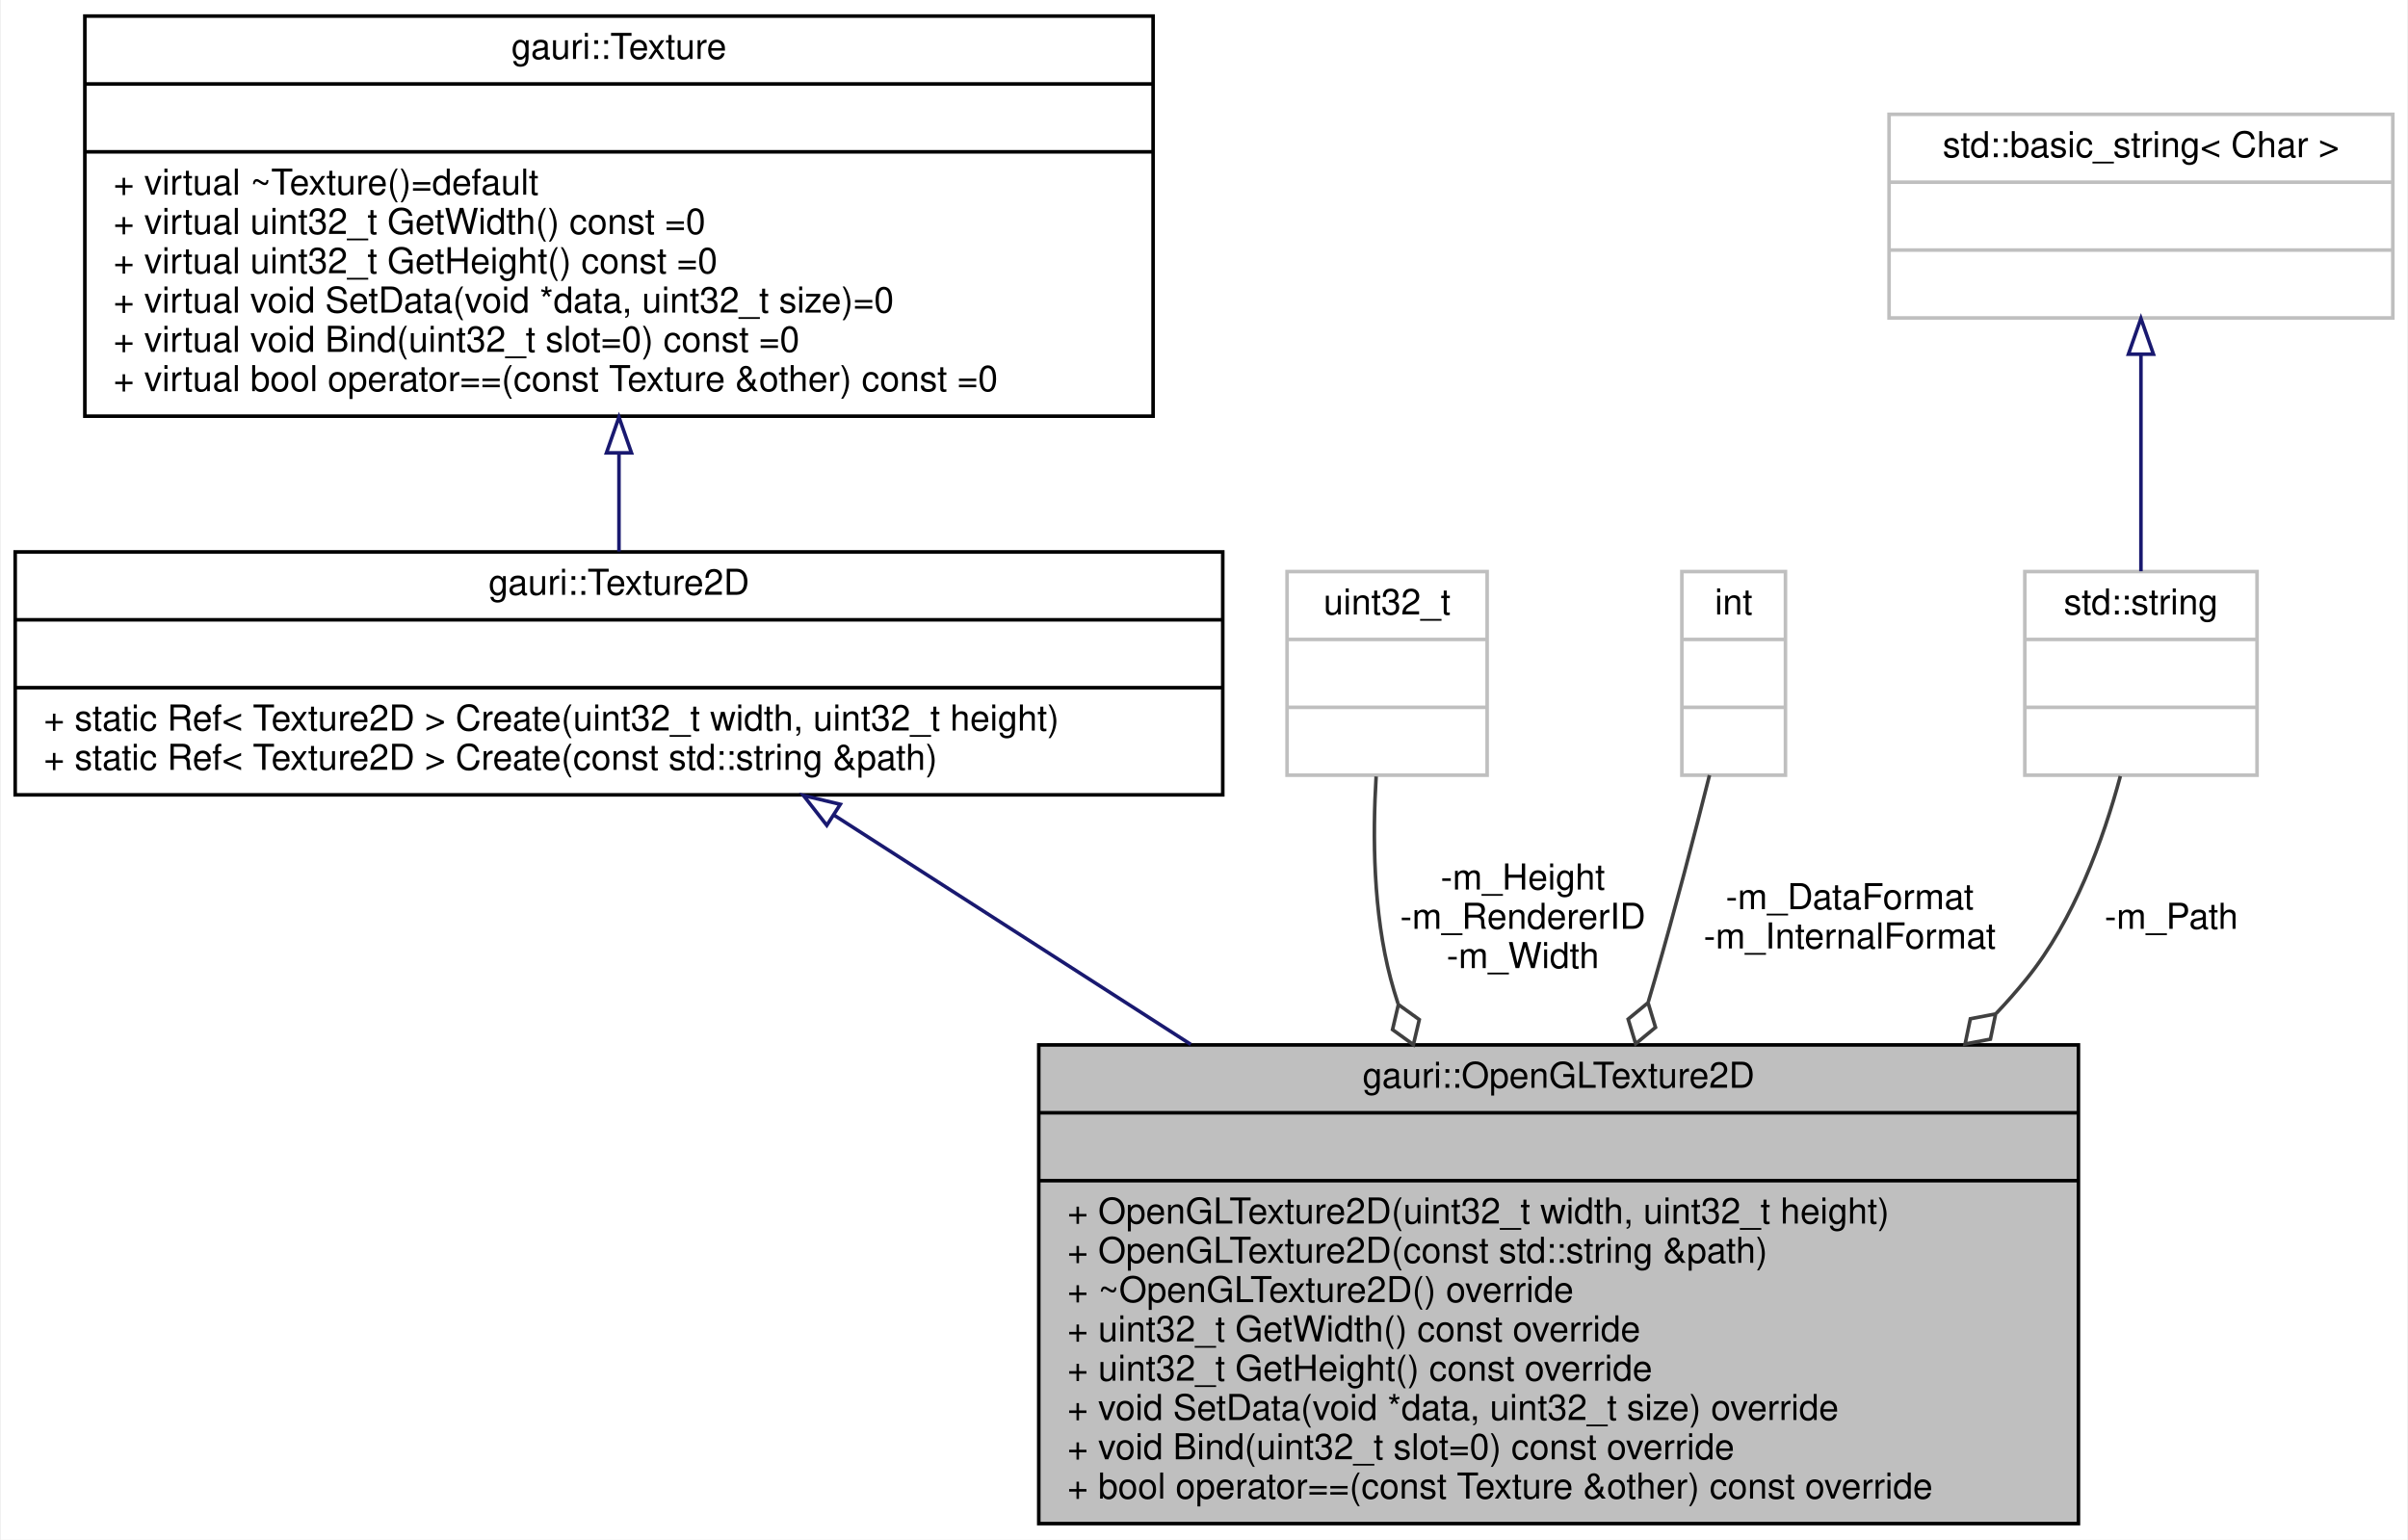
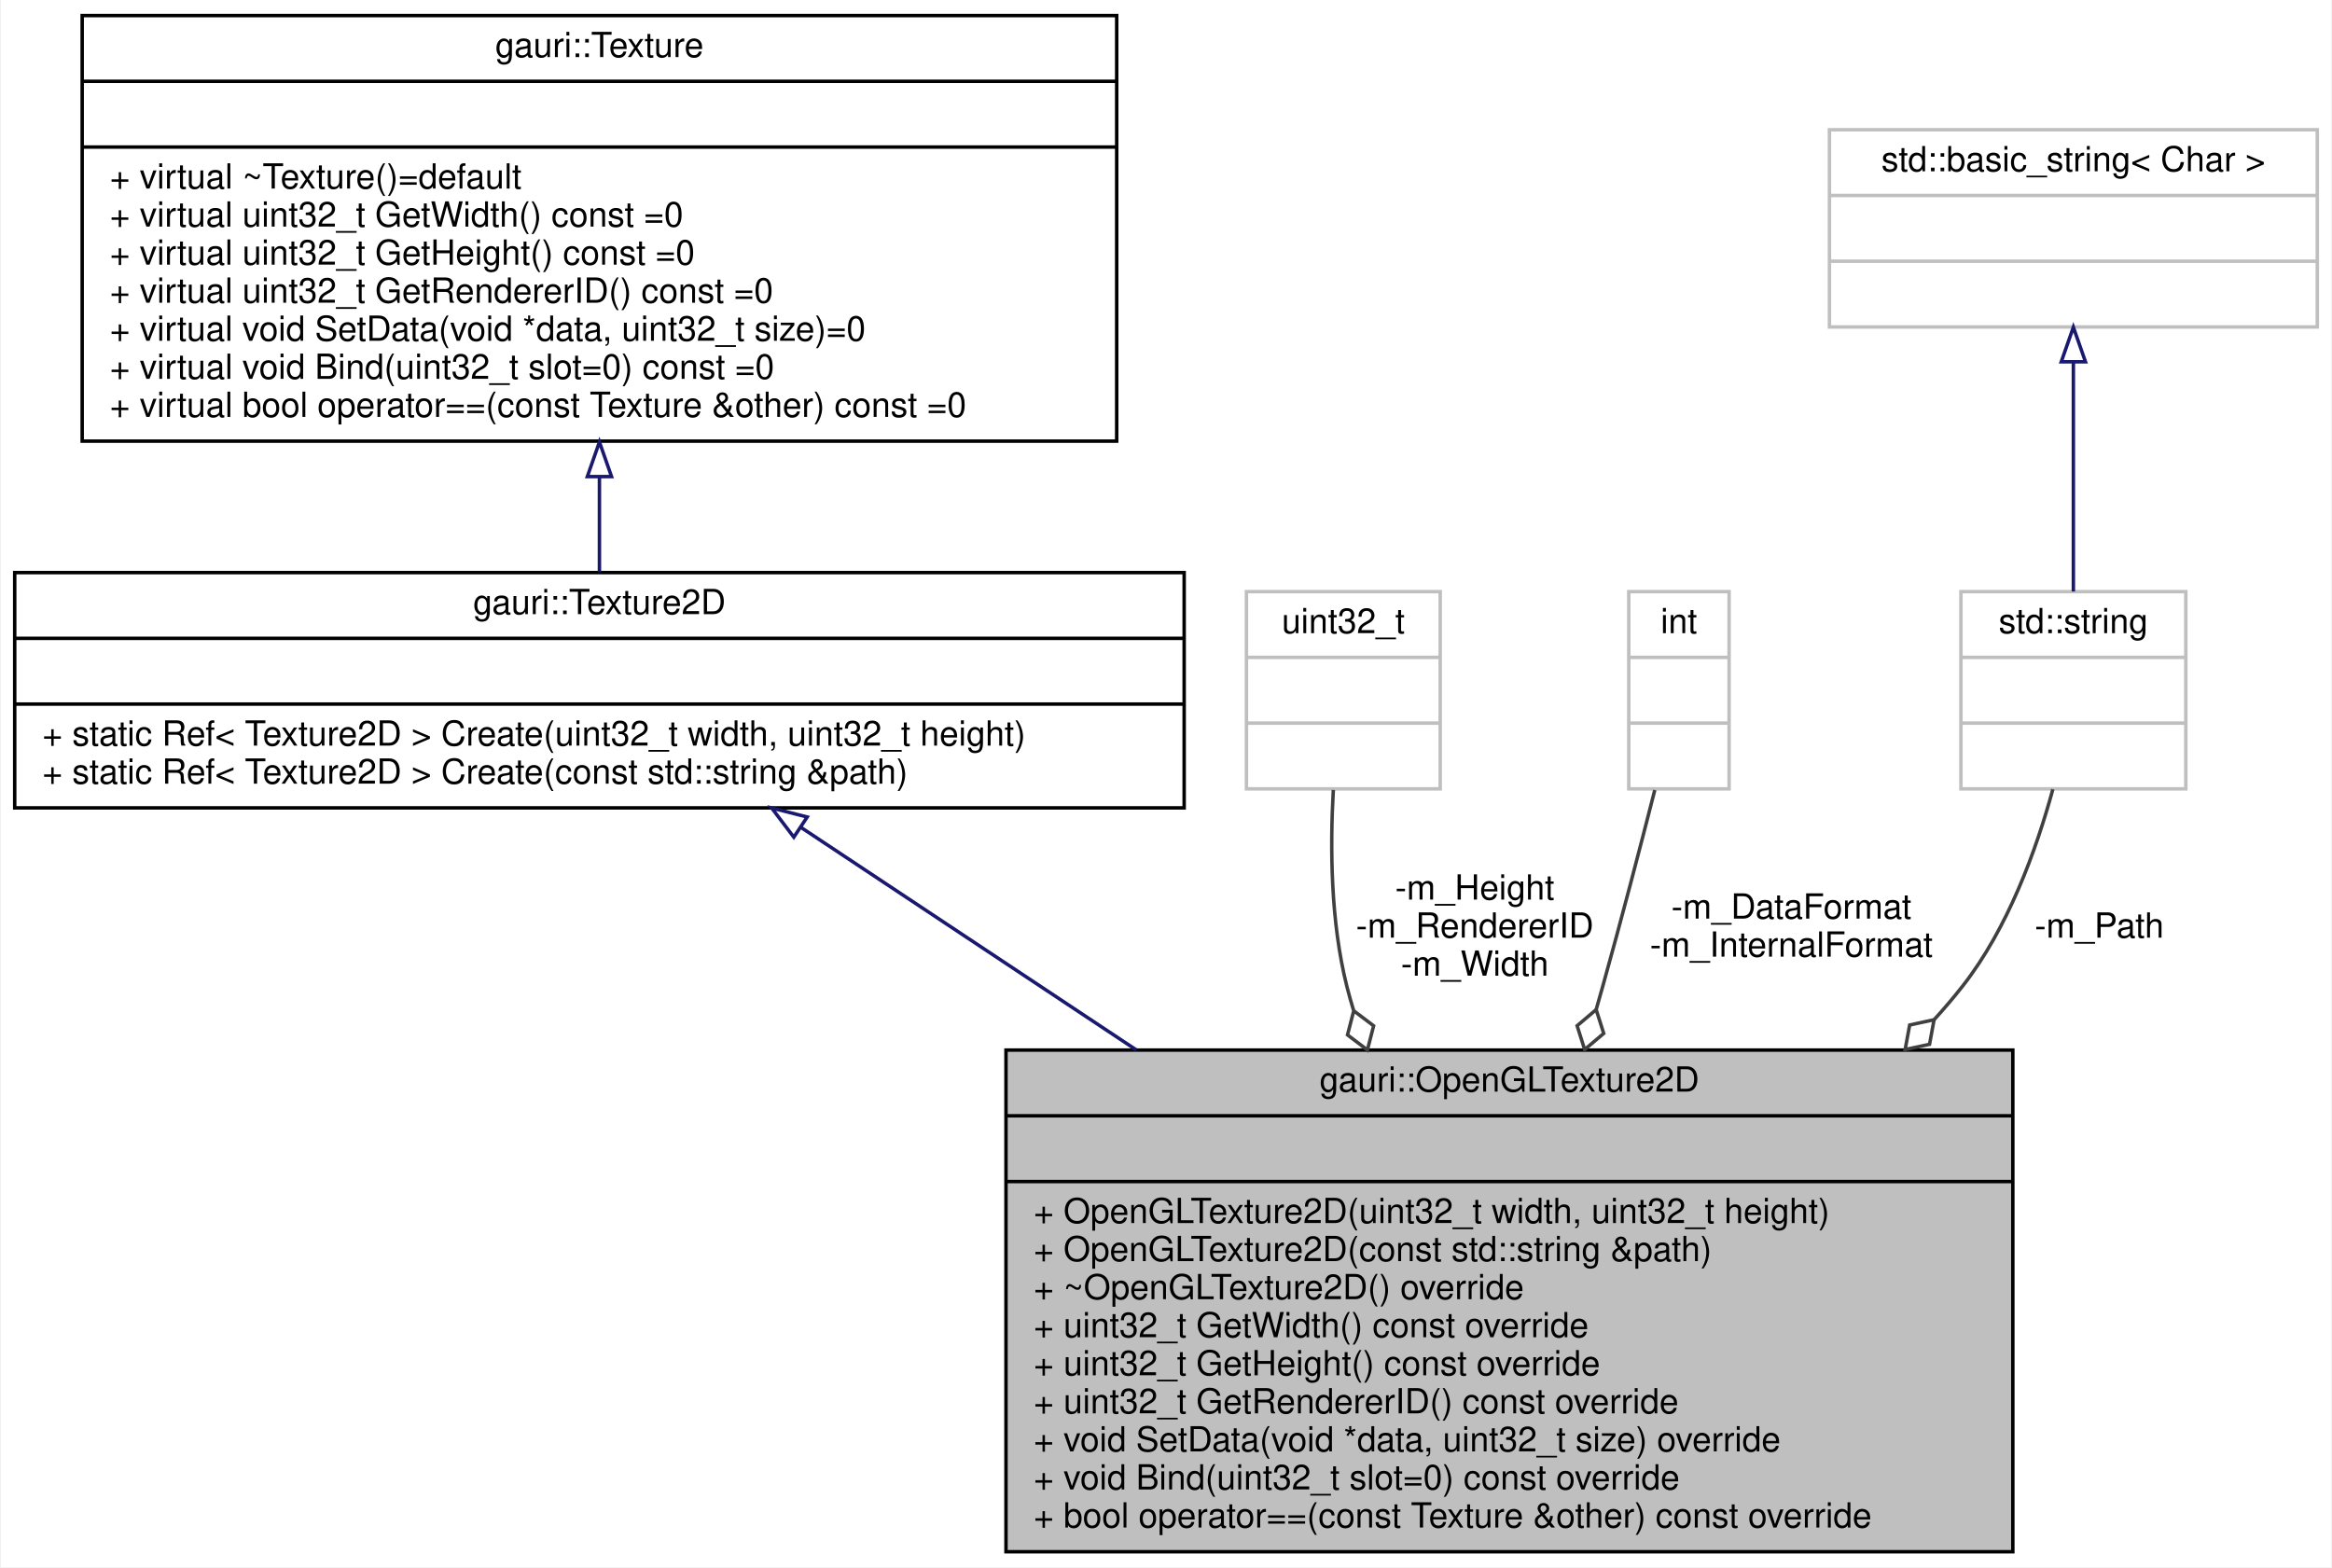
- <svg xmlns="http://www.w3.org/2000/svg" xmlns:xlink="http://www.w3.org/1999/xlink" width="674pt" height="431pt" viewBox="0.00 0.00 673.50 431.00">
-   <g id="graph0" class="graph" transform="scale(1 1) rotate(0) translate(4 427)">
-     <polygon fill="white" stroke="transparent" points="-4,4 -4,-427 669.5,-427 669.5,4 -4,4" />
+ <svg xmlns="http://www.w3.org/2000/svg" xmlns:xlink="http://www.w3.org/1999/xlink" width="674pt" height="453pt" viewBox="0.00 0.00 673.50 453.00">
+   <g id="graph0" class="graph" transform="scale(1 1) rotate(0) translate(4 449)">
+     <polygon fill="white" stroke="transparent" points="-4,4 -4,-449 669.5,-449 669.5,4 -4,4" />
    <g id="node1" class="node">
      <g id="a_node1">
        <a xlink:title=" ">
-           <polygon fill="#bfbfbf" stroke="black" points="286.5,-0.5 286.5,-134.5 577.5,-134.5 577.5,-0.5 286.5,-0.5" />
-           <text text-anchor="middle" x="432" y="-122.5" font-family="Helvetica,sans-Serif" font-size="10.00">gauri::OpenGLTexture2D</text>
-           <polyline fill="none" stroke="black" points="286.5,-115.5 577.5,-115.5 " />
-           <text text-anchor="middle" x="432" y="-103.5" font-family="Helvetica,sans-Serif" font-size="10.00"> </text>
-           <polyline fill="none" stroke="black" points="286.5,-96.5 577.5,-96.5 " />
-           <text text-anchor="start" x="294.5" y="-84.5" font-family="Helvetica,sans-Serif" font-size="10.00">+ OpenGLTexture2D(uint32_t width, uint32_t height)</text>
-           <text text-anchor="start" x="294.5" y="-73.5" font-family="Helvetica,sans-Serif" font-size="10.00">+ OpenGLTexture2D(const std::string &amp;path)</text>
-           <text text-anchor="start" x="294.5" y="-62.5" font-family="Helvetica,sans-Serif" font-size="10.00">+ ~OpenGLTexture2D() override</text>
-           <text text-anchor="start" x="294.5" y="-51.5" font-family="Helvetica,sans-Serif" font-size="10.00">+ uint32_t GetWidth() const override</text>
-           <text text-anchor="start" x="294.5" y="-40.5" font-family="Helvetica,sans-Serif" font-size="10.00">+ uint32_t GetHeight() const override</text>
+           <polygon fill="#bfbfbf" stroke="black" points="286.5,-0.5 286.5,-145.5 577.5,-145.5 577.5,-0.5 286.5,-0.5" />
+           <text text-anchor="middle" x="432" y="-133.5" font-family="Helvetica,sans-Serif" font-size="10.00">gauri::OpenGLTexture2D</text>
+           <polyline fill="none" stroke="black" points="286.5,-126.5 577.5,-126.5 " />
+           <text text-anchor="middle" x="432" y="-114.5" font-family="Helvetica,sans-Serif" font-size="10.00"> </text>
+           <polyline fill="none" stroke="black" points="286.5,-107.5 577.5,-107.5 " />
+           <text text-anchor="start" x="294.5" y="-95.5" font-family="Helvetica,sans-Serif" font-size="10.00">+ OpenGLTexture2D(uint32_t width, uint32_t height)</text>
+           <text text-anchor="start" x="294.5" y="-84.5" font-family="Helvetica,sans-Serif" font-size="10.00">+ OpenGLTexture2D(const std::string &amp;path)</text>
+           <text text-anchor="start" x="294.5" y="-73.5" font-family="Helvetica,sans-Serif" font-size="10.00">+ ~OpenGLTexture2D() override</text>
+           <text text-anchor="start" x="294.5" y="-62.5" font-family="Helvetica,sans-Serif" font-size="10.00">+ uint32_t GetWidth() const override</text>
+           <text text-anchor="start" x="294.5" y="-51.5" font-family="Helvetica,sans-Serif" font-size="10.00">+ uint32_t GetHeight() const override</text>
+           <text text-anchor="start" x="294.5" y="-40.5" font-family="Helvetica,sans-Serif" font-size="10.00">+ uint32_t GetRendererID() const override</text>
          <text text-anchor="start" x="294.5" y="-29.5" font-family="Helvetica,sans-Serif" font-size="10.00">+ void SetData(void *data, uint32_t size) override</text>
          <text text-anchor="start" x="294.5" y="-18.5" font-family="Helvetica,sans-Serif" font-size="10.00">+ void Bind(uint32_t slot=0) const override</text>
          <text text-anchor="start" x="294.5" y="-7.5" font-family="Helvetica,sans-Serif" font-size="10.00">+ bool operator==(const Texture &amp;other) const override</text>
        </a>
      </g>
    </g>
    <g id="node2" class="node">
      <g id="a_node2">
        <a xlink:href="classgauri_1_1Texture2D.html" target="_top" xlink:title=" ">
-           <polygon fill="white" stroke="black" points="0,-204.5 0,-272.5 338,-272.5 338,-204.5 0,-204.5" />
-           <text text-anchor="middle" x="169" y="-260.5" font-family="Helvetica,sans-Serif" font-size="10.00">gauri::Texture2D</text>
-           <polyline fill="none" stroke="black" points="0,-253.5 338,-253.5 " />
-           <text text-anchor="middle" x="169" y="-241.5" font-family="Helvetica,sans-Serif" font-size="10.00"> </text>
-           <polyline fill="none" stroke="black" points="0,-234.5 338,-234.5 " />
-           <text text-anchor="start" x="8" y="-222.5" font-family="Helvetica,sans-Serif" font-size="10.00">+ static Ref&lt; Texture2D &gt; Create(uint32_t width, uint32_t height)</text>
-           <text text-anchor="start" x="8" y="-211.5" font-family="Helvetica,sans-Serif" font-size="10.00">+ static Ref&lt; Texture2D &gt; Create(const std::string &amp;path)</text>
+           <polygon fill="white" stroke="black" points="0,-215.5 0,-283.5 338,-283.5 338,-215.5 0,-215.5" />
+           <text text-anchor="middle" x="169" y="-271.5" font-family="Helvetica,sans-Serif" font-size="10.00">gauri::Texture2D</text>
+           <polyline fill="none" stroke="black" points="0,-264.5 338,-264.5 " />
+           <text text-anchor="middle" x="169" y="-252.5" font-family="Helvetica,sans-Serif" font-size="10.00"> </text>
+           <polyline fill="none" stroke="black" points="0,-245.5 338,-245.5 " />
+           <text text-anchor="start" x="8" y="-233.5" font-family="Helvetica,sans-Serif" font-size="10.00">+ static Ref&lt; Texture2D &gt; Create(uint32_t width, uint32_t height)</text>
+           <text text-anchor="start" x="8" y="-222.5" font-family="Helvetica,sans-Serif" font-size="10.00">+ static Ref&lt; Texture2D &gt; Create(const std::string &amp;path)</text>
        </a>
      </g>
    </g>
    <g id="edge1" class="edge">
-       <path fill="none" stroke="midnightblue" d="M229.19,-198.82C258.76,-179.82 295.23,-156.39 329.05,-134.65" />
-       <polygon fill="none" stroke="midnightblue" points="227.17,-195.96 220.65,-204.31 230.95,-201.85 227.17,-195.96" />
+       <path fill="none" stroke="midnightblue" d="M227.39,-209.76C255.86,-190.87 291.04,-167.53 324.14,-145.56" />
+       <polygon fill="none" stroke="midnightblue" points="225.18,-207.03 218.78,-215.47 229.05,-212.86 225.18,-207.03" />
    </g>
    <g id="node3" class="node">
      <g id="a_node3">
        <a xlink:href="classgauri_1_1Texture.html" target="_top" xlink:title=" ">
-           <polygon fill="white" stroke="black" points="19.5,-310.5 19.5,-422.5 318.5,-422.5 318.5,-310.5 19.5,-310.5" />
-           <text text-anchor="middle" x="169" y="-410.5" font-family="Helvetica,sans-Serif" font-size="10.00">gauri::Texture</text>
-           <polyline fill="none" stroke="black" points="19.5,-403.5 318.5,-403.5 " />
-           <text text-anchor="middle" x="169" y="-391.5" font-family="Helvetica,sans-Serif" font-size="10.00"> </text>
-           <polyline fill="none" stroke="black" points="19.5,-384.5 318.5,-384.5 " />
-           <text text-anchor="start" x="27.5" y="-372.5" font-family="Helvetica,sans-Serif" font-size="10.00">+ virtual ~Texture()=default</text>
-           <text text-anchor="start" x="27.5" y="-361.5" font-family="Helvetica,sans-Serif" font-size="10.00">+ virtual uint32_t GetWidth() const =0</text>
-           <text text-anchor="start" x="27.5" y="-350.5" font-family="Helvetica,sans-Serif" font-size="10.00">+ virtual uint32_t GetHeight() const =0</text>
-           <text text-anchor="start" x="27.5" y="-339.5" font-family="Helvetica,sans-Serif" font-size="10.00">+ virtual void SetData(void *data, uint32_t size)=0</text>
-           <text text-anchor="start" x="27.5" y="-328.5" font-family="Helvetica,sans-Serif" font-size="10.00">+ virtual void Bind(uint32_t slot=0) const =0</text>
-           <text text-anchor="start" x="27.5" y="-317.5" font-family="Helvetica,sans-Serif" font-size="10.00">+ virtual bool operator==(const Texture &amp;other) const =0</text>
+           <polygon fill="white" stroke="black" points="19.5,-321.5 19.5,-444.5 318.5,-444.5 318.5,-321.5 19.5,-321.5" />
+           <text text-anchor="middle" x="169" y="-432.5" font-family="Helvetica,sans-Serif" font-size="10.00">gauri::Texture</text>
+           <polyline fill="none" stroke="black" points="19.5,-425.5 318.5,-425.5 " />
+           <text text-anchor="middle" x="169" y="-413.5" font-family="Helvetica,sans-Serif" font-size="10.00"> </text>
+           <polyline fill="none" stroke="black" points="19.5,-406.5 318.5,-406.5 " />
+           <text text-anchor="start" x="27.5" y="-394.5" font-family="Helvetica,sans-Serif" font-size="10.00">+ virtual ~Texture()=default</text>
+           <text text-anchor="start" x="27.5" y="-383.5" font-family="Helvetica,sans-Serif" font-size="10.00">+ virtual uint32_t GetWidth() const =0</text>
+           <text text-anchor="start" x="27.5" y="-372.5" font-family="Helvetica,sans-Serif" font-size="10.00">+ virtual uint32_t GetHeight() const =0</text>
+           <text text-anchor="start" x="27.5" y="-361.5" font-family="Helvetica,sans-Serif" font-size="10.00">+ virtual uint32_t GetRendererID() const =0</text>
+           <text text-anchor="start" x="27.5" y="-350.5" font-family="Helvetica,sans-Serif" font-size="10.00">+ virtual void SetData(void *data, uint32_t size)=0</text>
+           <text text-anchor="start" x="27.5" y="-339.5" font-family="Helvetica,sans-Serif" font-size="10.00">+ virtual void Bind(uint32_t slot=0) const =0</text>
+           <text text-anchor="start" x="27.5" y="-328.5" font-family="Helvetica,sans-Serif" font-size="10.00">+ virtual bool operator==(const Texture &amp;other) const =0</text>
        </a>
      </g>
    </g>
    <g id="edge2" class="edge">
-       <path fill="none" stroke="midnightblue" d="M169,-299.96C169,-290.48 169,-281.08 169,-272.62" />
-       <polygon fill="none" stroke="midnightblue" points="165.5,-300.23 169,-310.23 172.5,-300.23 165.5,-300.23" />
+       <path fill="none" stroke="midnightblue" d="M169,-311.24C169,-301.65 169,-292.21 169,-283.73" />
+       <polygon fill="none" stroke="midnightblue" points="165.5,-311.25 169,-321.25 172.5,-311.25 165.5,-311.25" />
    </g>
    <g id="node4" class="node">
      <g id="a_node4">
        <a xlink:title=" ">
-           <polygon fill="white" stroke="#bfbfbf" points="356,-210 356,-267 412,-267 412,-210 356,-210" />
-           <text text-anchor="middle" x="384" y="-255" font-family="Helvetica,sans-Serif" font-size="10.00">uint32_t</text>
-           <polyline fill="none" stroke="#bfbfbf" points="356,-248 412,-248 " />
-           <text text-anchor="middle" x="384" y="-236" font-family="Helvetica,sans-Serif" font-size="10.00"> </text>
-           <polyline fill="none" stroke="#bfbfbf" points="356,-229 412,-229 " />
-           <text text-anchor="middle" x="384" y="-217" font-family="Helvetica,sans-Serif" font-size="10.00"> </text>
+           <polygon fill="white" stroke="#bfbfbf" points="356,-221 356,-278 412,-278 412,-221 356,-221" />
+           <text text-anchor="middle" x="384" y="-266" font-family="Helvetica,sans-Serif" font-size="10.00">uint32_t</text>
+           <polyline fill="none" stroke="#bfbfbf" points="356,-259 412,-259 " />
+           <text text-anchor="middle" x="384" y="-247" font-family="Helvetica,sans-Serif" font-size="10.00"> </text>
+           <polyline fill="none" stroke="#bfbfbf" points="356,-240 412,-240 " />
+           <text text-anchor="middle" x="384" y="-228" font-family="Helvetica,sans-Serif" font-size="10.00"> </text>
        </a>
      </g>
    </g>
    <g id="edge3" class="edge">
-       <path fill="none" stroke="#404040" d="M380.93,-209.64C379.92,-192.94 380.1,-171.43 385,-153 385.61,-150.69 386.31,-148.37 387.06,-146.06" />
-       <polygon fill="none" stroke="#404040" points="387.16,-145.8 385.52,-138.78 391.36,-134.56 393.01,-141.58 387.16,-145.8" />
-       <text text-anchor="middle" x="422" y="-178" font-family="Helvetica,sans-Serif" font-size="10.00"> -m_Height</text>
-       <text text-anchor="middle" x="422" y="-167" font-family="Helvetica,sans-Serif" font-size="10.00">-m_RendererID</text>
-       <text text-anchor="middle" x="422" y="-156" font-family="Helvetica,sans-Serif" font-size="10.00">-m_Width</text>
+       <path fill="none" stroke="#404040" d="M381.11,-220.68C380.16,-204 380.35,-182.5 385,-164 385.58,-161.69 386.23,-159.38 386.94,-157.06" />
+       <polygon fill="none" stroke="#404040" points="387.01,-156.86 385.21,-149.88 390.96,-145.53 392.76,-152.51 387.01,-156.86" />
+       <text text-anchor="middle" x="422" y="-189" font-family="Helvetica,sans-Serif" font-size="10.00"> -m_Height</text>
+       <text text-anchor="middle" x="422" y="-178" font-family="Helvetica,sans-Serif" font-size="10.00">-m_RendererID</text>
+       <text text-anchor="middle" x="422" y="-167" font-family="Helvetica,sans-Serif" font-size="10.00">-m_Width</text>
    </g>
    <g id="node5" class="node">
      <g id="a_node5">
        <a xlink:title=" ">
-           <polygon fill="white" stroke="#bfbfbf" points="466.5,-210 466.5,-267 495.5,-267 495.5,-210 466.5,-210" />
-           <text text-anchor="middle" x="481" y="-255" font-family="Helvetica,sans-Serif" font-size="10.00">int</text>
-           <polyline fill="none" stroke="#bfbfbf" points="466.5,-248 495.5,-248 " />
-           <text text-anchor="middle" x="481" y="-236" font-family="Helvetica,sans-Serif" font-size="10.00"> </text>
-           <polyline fill="none" stroke="#bfbfbf" points="466.5,-229 495.5,-229 " />
-           <text text-anchor="middle" x="481" y="-217" font-family="Helvetica,sans-Serif" font-size="10.00"> </text>
+           <polygon fill="white" stroke="#bfbfbf" points="466.5,-221 466.5,-278 495.5,-278 495.5,-221 466.5,-221" />
+           <text text-anchor="middle" x="481" y="-266" font-family="Helvetica,sans-Serif" font-size="10.00">int</text>
+           <polyline fill="none" stroke="#bfbfbf" points="466.5,-259 495.5,-259 " />
+           <text text-anchor="middle" x="481" y="-247" font-family="Helvetica,sans-Serif" font-size="10.00"> </text>
+           <polyline fill="none" stroke="#bfbfbf" points="466.5,-240 495.5,-240 " />
+           <text text-anchor="middle" x="481" y="-228" font-family="Helvetica,sans-Serif" font-size="10.00"> </text>
        </a>
      </g>
    </g>
    <g id="edge4" class="edge">
-       <path fill="none" stroke="#404040" d="M474.24,-210C470.07,-193.42 464.48,-171.93 459,-153 458.38,-150.87 457.75,-148.72 457.11,-146.55" />
-       <polygon fill="none" stroke="#404040" points="457.04,-146.31 451.47,-141.72 453.57,-134.82 459.13,-139.41 457.04,-146.31" />
-       <text text-anchor="middle" x="513.5" y="-172.5" font-family="Helvetica,sans-Serif" font-size="10.00"> -m_DataFormat</text>
-       <text text-anchor="middle" x="513.5" y="-161.5" font-family="Helvetica,sans-Serif" font-size="10.00">-m_InternalFormat</text>
+       <path fill="none" stroke="#404040" d="M474.02,-220.65C469.82,-204.14 464.27,-182.83 459,-164 458.37,-161.76 457.73,-159.49 457.08,-157.21" />
+       <polygon fill="none" stroke="#404040" points="457.08,-157.19 451.57,-152.53 453.75,-145.65 459.26,-150.31 457.08,-157.19" />
+       <text text-anchor="middle" x="513.5" y="-183.5" font-family="Helvetica,sans-Serif" font-size="10.00"> -m_DataFormat</text>
+       <text text-anchor="middle" x="513.5" y="-172.5" font-family="Helvetica,sans-Serif" font-size="10.00">-m_InternalFormat</text>
    </g>
    <g id="node6" class="node">
      <g id="a_node6">
        <a xlink:title=" ">
-           <polygon fill="white" stroke="#bfbfbf" points="562.5,-210 562.5,-267 627.5,-267 627.5,-210 562.5,-210" />
-           <text text-anchor="middle" x="595" y="-255" font-family="Helvetica,sans-Serif" font-size="10.00">std::string</text>
-           <polyline fill="none" stroke="#bfbfbf" points="562.5,-248 627.5,-248 " />
-           <text text-anchor="middle" x="595" y="-236" font-family="Helvetica,sans-Serif" font-size="10.00"> </text>
-           <polyline fill="none" stroke="#bfbfbf" points="562.5,-229 627.5,-229 " />
-           <text text-anchor="middle" x="595" y="-217" font-family="Helvetica,sans-Serif" font-size="10.00"> </text>
+           <polygon fill="white" stroke="#bfbfbf" points="562.5,-221 562.5,-278 627.5,-278 627.5,-221 562.5,-221" />
+           <text text-anchor="middle" x="595" y="-266" font-family="Helvetica,sans-Serif" font-size="10.00">std::string</text>
+           <polyline fill="none" stroke="#bfbfbf" points="562.5,-259 627.5,-259 " />
+           <text text-anchor="middle" x="595" y="-247" font-family="Helvetica,sans-Serif" font-size="10.00"> </text>
+           <polyline fill="none" stroke="#bfbfbf" points="562.5,-240 627.5,-240 " />
+           <text text-anchor="middle" x="595" y="-228" font-family="Helvetica,sans-Serif" font-size="10.00"> </text>
        </a>
      </g>
    </g>
    <g id="edge5" class="edge">
-       <path fill="none" stroke="#404040" d="M589.24,-209.75C584.49,-192.07 576.32,-169.47 563,-153 560.32,-149.69 557.48,-146.47 554.51,-143.34" />
-       <polygon fill="none" stroke="#404040" points="554.33,-143.17 547.25,-141.81 545.78,-134.75 552.87,-136.11 554.33,-143.17" />
-       <text text-anchor="middle" x="603.5" y="-167" font-family="Helvetica,sans-Serif" font-size="10.00"> -m_Path</text>
+       <path fill="none" stroke="#404040" d="M589.07,-220.88C584.26,-203.25 576.07,-180.66 563,-164 560.41,-160.7 557.66,-157.47 554.79,-154.32" />
+       <polygon fill="none" stroke="#404040" points="554.74,-154.27 547.69,-152.74 546.38,-145.65 553.43,-147.17 554.74,-154.27" />
+       <text text-anchor="middle" x="602.5" y="-178" font-family="Helvetica,sans-Serif" font-size="10.00"> -m_Path</text>
    </g>
    <g id="node7" class="node">
      <g id="a_node7">
        <a xlink:title=" ">
-           <polygon fill="white" stroke="#bfbfbf" points="524.5,-338 524.5,-395 665.5,-395 665.5,-338 524.5,-338" />
-           <text text-anchor="middle" x="595" y="-383" font-family="Helvetica,sans-Serif" font-size="10.00">std::basic_string&lt; Char &gt;</text>
-           <polyline fill="none" stroke="#bfbfbf" points="524.5,-376 665.5,-376 " />
-           <text text-anchor="middle" x="595" y="-364" font-family="Helvetica,sans-Serif" font-size="10.00"> </text>
-           <polyline fill="none" stroke="#bfbfbf" points="524.5,-357 665.5,-357 " />
-           <text text-anchor="middle" x="595" y="-345" font-family="Helvetica,sans-Serif" font-size="10.00"> </text>
+           <polygon fill="white" stroke="#bfbfbf" points="524.5,-354.5 524.5,-411.5 665.5,-411.5 665.5,-354.5 524.5,-354.5" />
+           <text text-anchor="middle" x="595" y="-399.5" font-family="Helvetica,sans-Serif" font-size="10.00">std::basic_string&lt; Char &gt;</text>
+           <polyline fill="none" stroke="#bfbfbf" points="524.5,-392.5 665.5,-392.5 " />
+           <text text-anchor="middle" x="595" y="-380.5" font-family="Helvetica,sans-Serif" font-size="10.00"> </text>
+           <polyline fill="none" stroke="#bfbfbf" points="524.5,-373.5 665.5,-373.5 " />
+           <text text-anchor="middle" x="595" y="-361.5" font-family="Helvetica,sans-Serif" font-size="10.00"> </text>
        </a>
      </g>
    </g>
    <g id="edge6" class="edge">
-       <path fill="none" stroke="midnightblue" d="M595,-327.76C595,-308.26 595,-284.88 595,-267.09" />
-       <polygon fill="none" stroke="midnightblue" points="591.5,-327.85 595,-337.85 598.5,-327.85 591.5,-327.85" />
+       <path fill="none" stroke="midnightblue" d="M595,-344.19C595,-323.07 595,-297.22 595,-278.03" />
+       <polygon fill="none" stroke="midnightblue" points="591.5,-344.43 595,-354.43 598.5,-344.43 591.5,-344.43" />
    </g>
  </g>
</svg>
